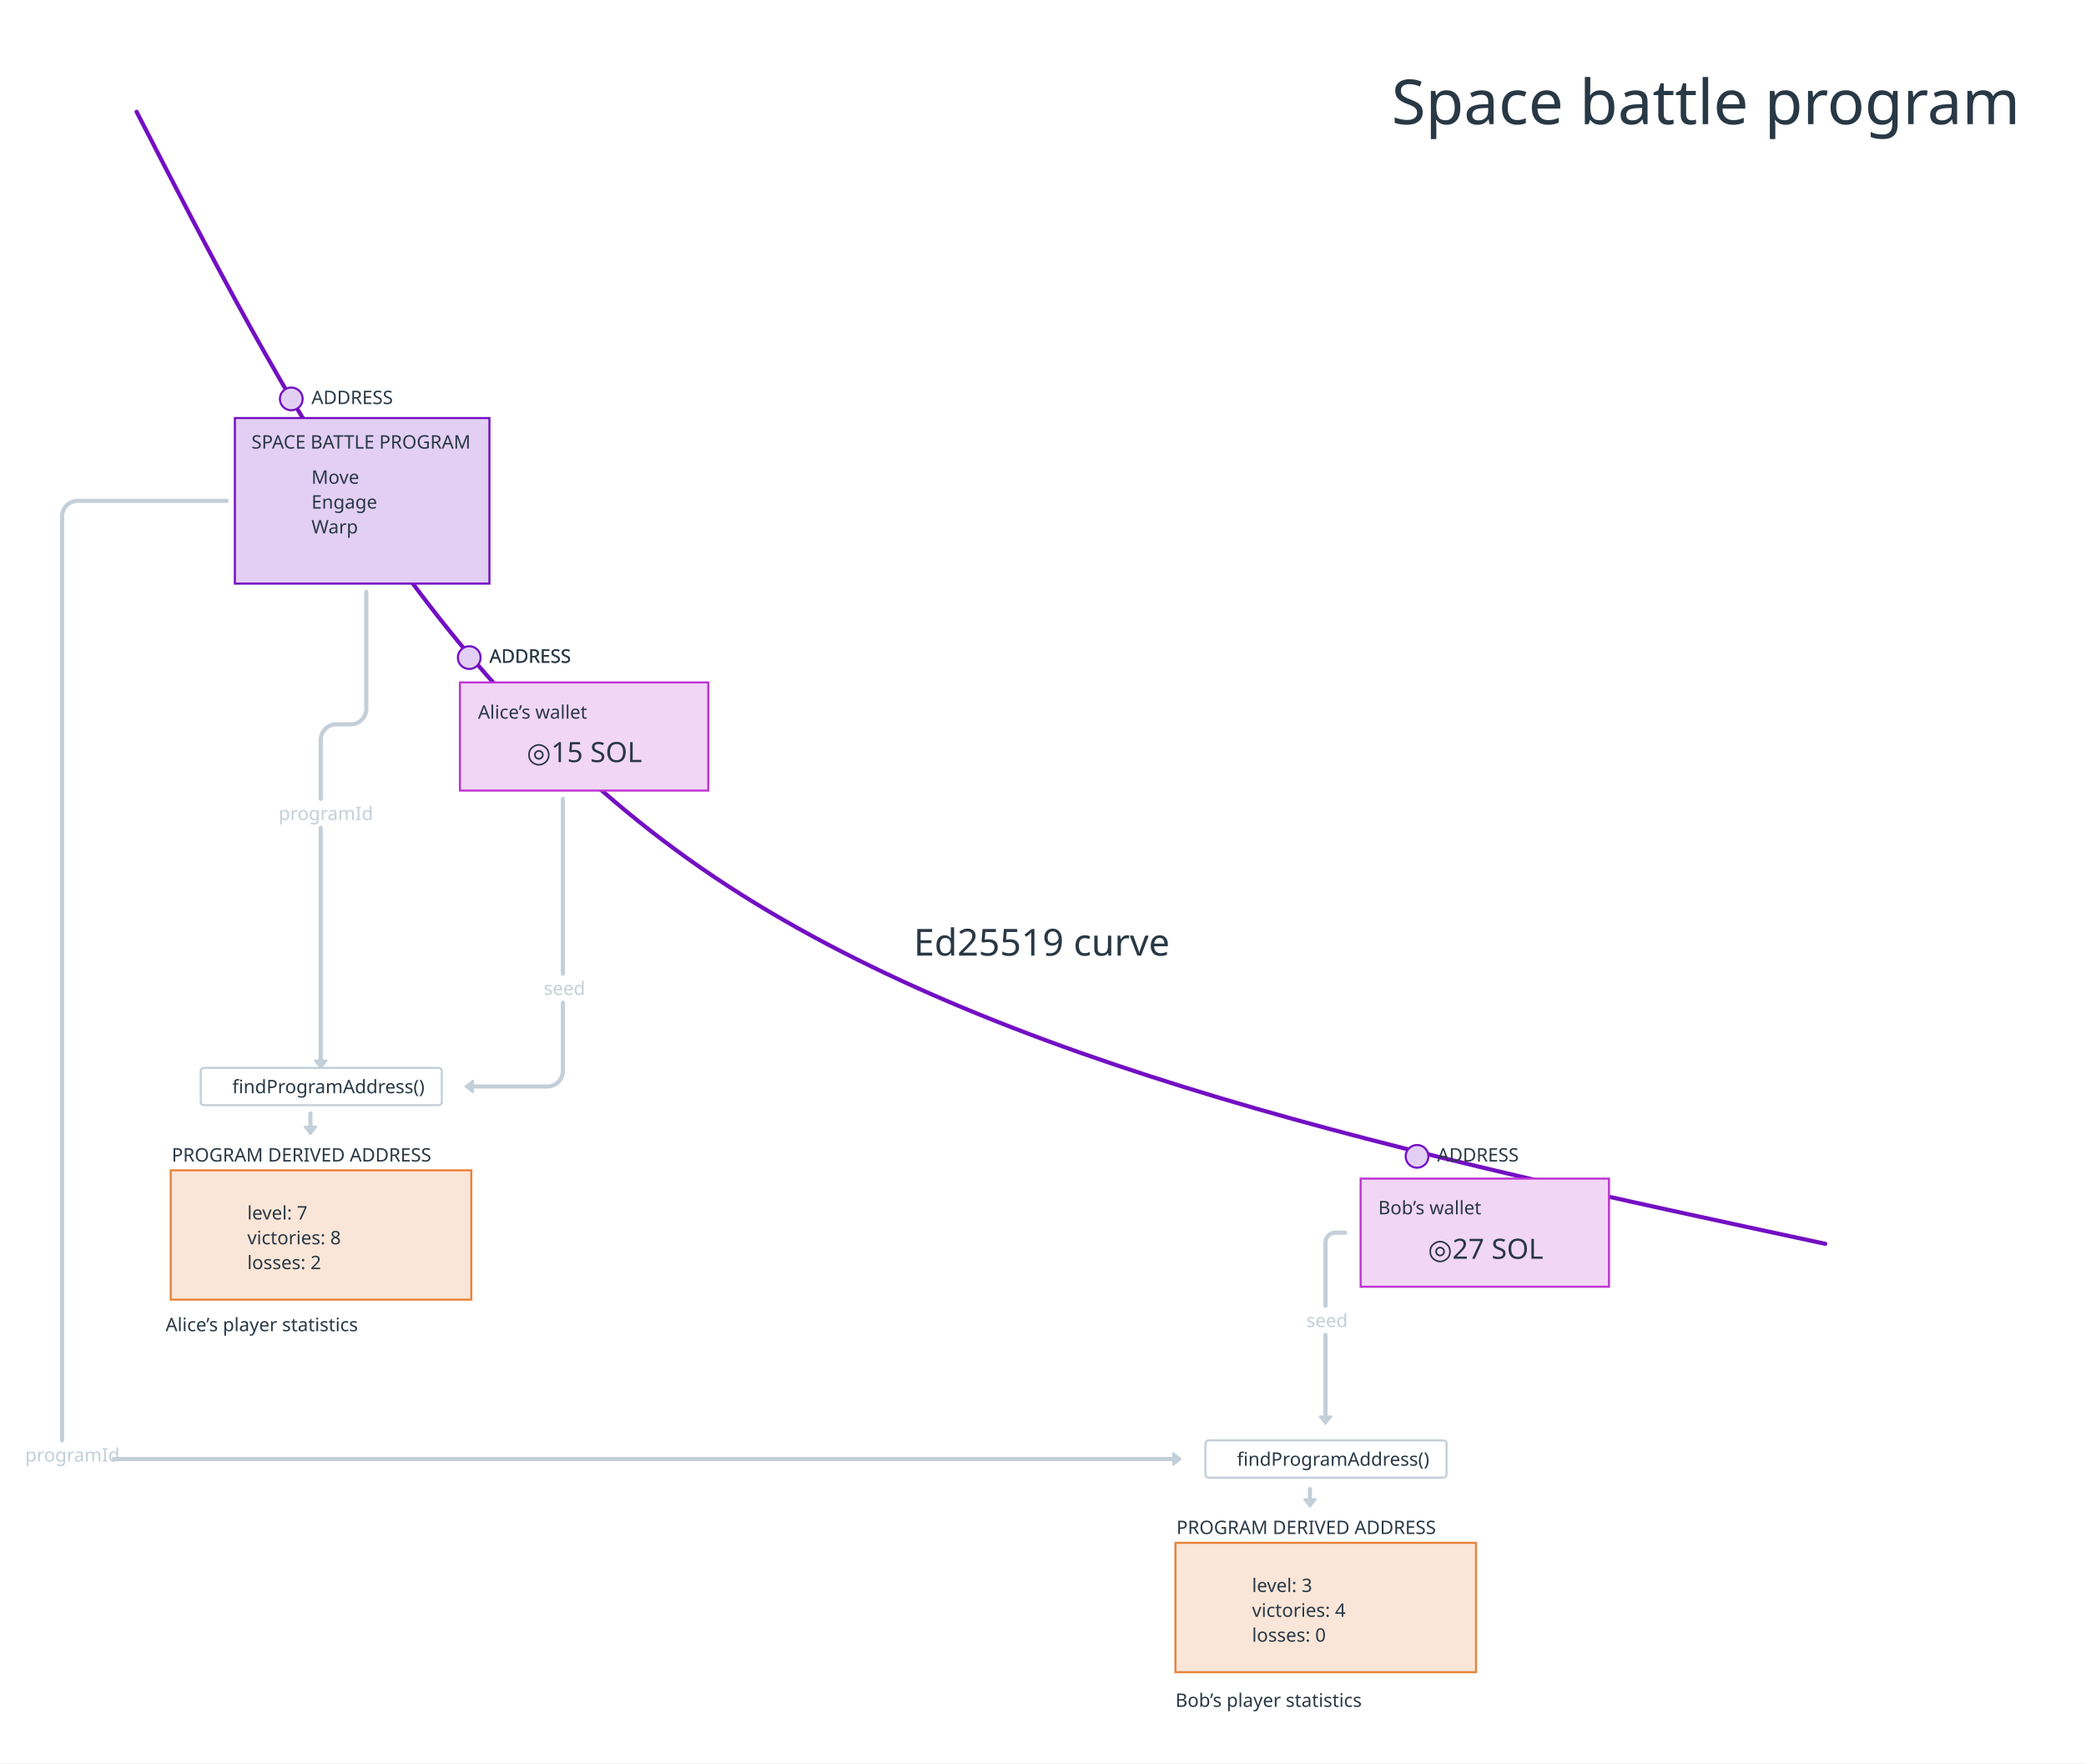
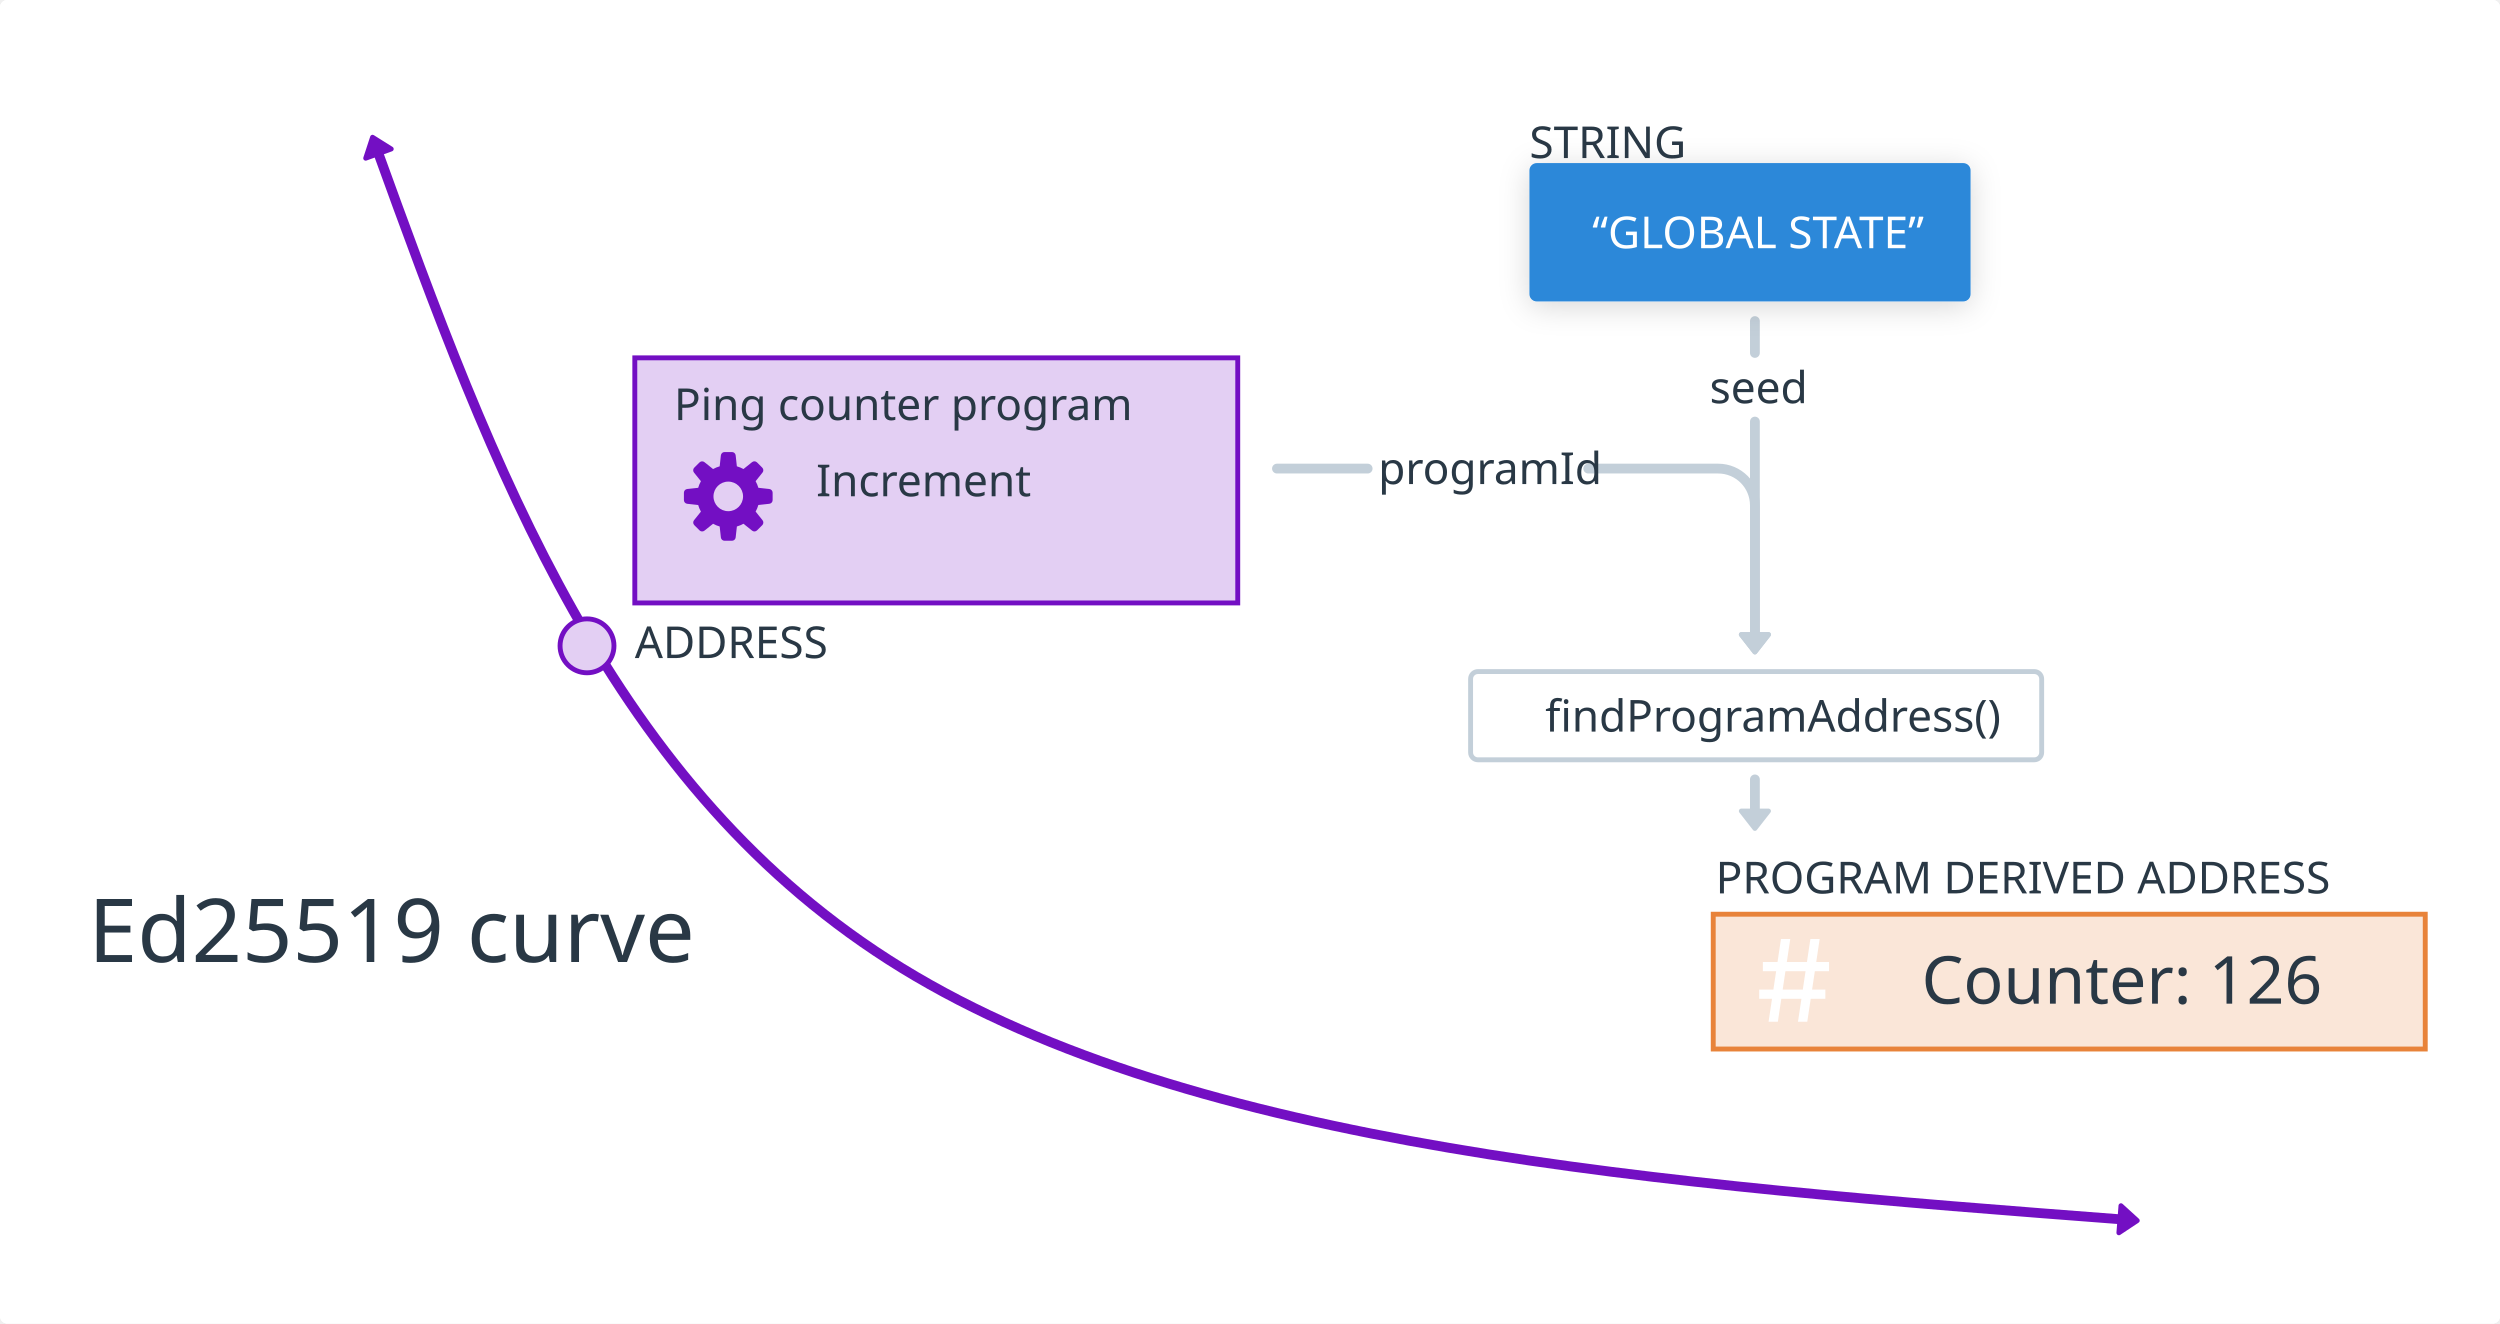
- <svg xmlns="http://www.w3.org/2000/svg" version="1.1" viewBox="264 -1320 2016 1704" width="2016px" height="1704px">
+ <svg xmlns="http://www.w3.org/2000/svg" version="1.1" viewBox="1080 240 1020 540" width="1020px" height="540px">
  <defs>
    <style>@font-face{
    font-family:"DIN Next";
    font-weight: 400;
    src:url("https://whimsical.com/fonts/139e8e25-0eea-4cb4-a5d4-79048803e73d.eot?#iefix");
    src:url("https://whimsical.com/fonts/139e8e25-0eea-4cb4-a5d4-79048803e73d.eot?#iefix") format("eot"),url("https://whimsical.com/fonts/094b15e3-94bd-435b-a595-d40edfde661a.woff2") format("woff2"),url("https://whimsical.com/fonts/7e5fbe11-4858-4bd1-9ec6-a1d9f9d227aa.woff") format("woff"),url("https://whimsical.com/fonts/0f11eff9-9f05-46f5-9703-027c510065d7.ttf") format("truetype"),url("https://whimsical.com/fonts/48b61978-3f30-4274-823c-5cdcd1876918.svg#48b61978-3f30-4274-823c-5cdcd1876918") format("svg");
}
@font-face{
    font-family:"DIN Next";
    font-weight: 400;
    font-style: italic;
    src:url("https://whimsical.com/fonts/df24d5e8-5087-42fd-99b1-b16042d666c8.eot?#iefix");
    src:url("https://whimsical.com/fonts/df24d5e8-5087-42fd-99b1-b16042d666c8.eot?#iefix") format("eot"),url("https://whimsical.com/fonts/46251881-ffe9-4bfb-99c7-d6ce3bebaf3e.woff2") format("woff2"),url("https://whimsical.com/fonts/790ebbf2-62c5-4a32-946f-99d405f9243e.woff") format("woff"),url("https://whimsical.com/fonts/d28199e6-0f4a-42df-97f4-606701c6f75a.ttf") format("truetype"),url("https://whimsical.com/fonts/37a462c0-d86e-492c-b9ab-35e6bd417f6c.svg#37a462c0-d86e-492c-b9ab-35e6bd417f6c") format("svg");
}
@font-face{
    font-weight: 500;
    font-family:"DIN Next";
    src:url("https://whimsical.com/fonts/c5b058fc-55ce-4e06-a175-5c7d9a7e90f4.eot?#iefix");
    src:url("https://whimsical.com/fonts/c5b058fc-55ce-4e06-a175-5c7d9a7e90f4.eot?#iefix") format("eot"),url("https://whimsical.com/fonts/7b29ae40-30ff-4f99-a2b9-cde88669fa2f.woff2") format("woff2"),url("https://whimsical.com/fonts/bf73077c-e354-4562-a085-f4703eb1d653.woff") format("woff"),url("https://whimsical.com/fonts/0ffa6947-5317-4d07-b525-14d08a028821.ttf") format("truetype"),url("https://whimsical.com/fonts/9e423e45-5450-4991-a157-dbe6cf61eb4e.svg#9e423e45-5450-4991-a157-dbe6cf61eb4e") format("svg");
}
@font-face{
    font-family:"DIN Next";
    font-weight: 500;
    font-style: italic;
    src:url("https://whimsical.com/fonts/9897c008-fd65-48a4-afc7-36de2fea97b9.eot?#iefix");
    src:url("https://whimsical.com/fonts/9897c008-fd65-48a4-afc7-36de2fea97b9.eot?#iefix") format("eot"),url("https://whimsical.com/fonts/c7717981-647d-4b76-8817-33062e42d11f.woff2") format("woff2"),url("https://whimsical.com/fonts/b852cd4c-1255-40b1-a2be-73a9105b0155.woff") format("woff"),url("https://whimsical.com/fonts/821b00ad-e741-4e2d-af1a-85594367c8a2.ttf") format("truetype"),url("https://whimsical.com/fonts/d3e3b689-a6b0-45f2-b279-f5e194f87409.svg#d3e3b689-a6b0-45f2-b279-f5e194f87409") format("svg");
}
@font-face{
    font-weight: 700;
    font-family:"DIN Next";
    src:url("https://whimsical.com/fonts/81cd3b08-fd39-4ae3-8d05-9d24709eba84.eot?#iefix");
    src:url("https://whimsical.com/fonts/81cd3b08-fd39-4ae3-8d05-9d24709eba84.eot?#iefix") format("eot"),url("https://whimsical.com/fonts/31704504-4671-47a6-a61e-397f07410d91.woff2") format("woff2"),url("https://whimsical.com/fonts/b8a280da-481f-44a0-8d9c-1bc64bd7227c.woff") format("woff"),url("https://whimsical.com/fonts/276d122a-0fab-447b-9fc0-5d7fb0eafce2.ttf") format("truetype"),url("https://whimsical.com/fonts/8fb8273a-8213-4928-808b-b5bfaf3fd7e9.svg#8fb8273a-8213-4928-808b-b5bfaf3fd7e9") format("svg");
}
@font-face{
    font-family:"DIN Next";
    font-weight: 700;
    font-style: italic;
    src:url("https://whimsical.com/fonts/00cc6df3-ed32-4004-8dd8-1c576600a408.eot?#iefix");
    src:url("https://whimsical.com/fonts/00cc6df3-ed32-4004-8dd8-1c576600a408.eot?#iefix") format("eot"),url("https://whimsical.com/fonts/4132c4c8-680c-4d6d-9251-a2da38503bbd.woff2") format("woff2"),url("https://whimsical.com/fonts/366401fe-6df4-47be-8f55-8a411cff0dd2.woff") format("woff"),url("https://whimsical.com/fonts/dbe4f7ba-fc16-44a6-a577-571620e9edaf.ttf") format("truetype"),url("https://whimsical.com/fonts/f874edca-ee87-4ccf-8b1d-921fbc3c1c36.svg#f874edca-ee87-4ccf-8b1d-921fbc3c1c36") format("svg");
}

@font-face {
    font-family: 'PFDINMonoPro';
    src:url('https://whimsical.com/fonts/PFDINMonoPro-Regular.woff') format('woff');
    font-weight: 400;
}
@font-face {
    font-family: 'PFDINMonoPro';
    src:url('https://whimsical.com/fonts/PFDINMonoPro-Italic.woff') format('woff');
    font-style: italic;
    font-weight: 400;
}
@font-face {
    font-family: 'PFDINMonoPro';
    src:url('https://whimsical.com/fonts/PFDINMonoPro-Bold.woff') format('woff');
    font-weight: 700;
}
@font-face {
    font-family: 'PFDINMonoPro';
    src:url('https://whimsical.com/fonts/PFDINMonoPro-BoldItalic.woff') format('woff');
    font-style: italic;
    font-weight: 700;
}
* {-webkit-font-smoothing: auto; -moz-osx-font-smoothing: auto;}@media print { svg { width: 100%; height: 100%; } }</style>
    <g>
      <filter id="white-fill-shadow" y="-50%" height="200%">
        <feDropShadow dx="0" dy="2" stdDeviation="6" flood-opacity="0.03" flood-color="#000000" />
      </filter>
      <filter id="light-gray-fill-shadow" y="-50%" height="200%">
        <feDropShadow dx="0" dy="2" stdDeviation="6" flood-opacity="0.09" flood-color="#000000" />
      </filter>
      <filter id="yellow-fill-shadow" y="-50%" height="200%">
        <feDropShadow dx="0" dy="2" stdDeviation="6" flood-opacity="0.12" flood-color="#000000" />
      </filter>
      <filter id="fill-shadow" y="-50%" height="200%">
        <feDropShadow dx="0" dy="2" stdDeviation="6" flood-opacity="0.16" flood-color="#000000" />
      </filter>
      <filter id="frame-shadow" y="-50%" height="200%">
        <feDropShadow dx="0" dy="3" stdDeviation="8" flood-opacity="0.06" flood-color="#000000" />
      </filter>
      <filter id="button-shadow" y="-50%" height="200%">
        <feDropShadow dx="0" dy="2" stdDeviation="6" flood-opacity="0.03" flood-color="#000000" />
      </filter>
      <filter id="button-hover-shadow" y="-50%" height="200%">
        <feDropShadow dx="0" dy="2" stdDeviation="6" flood-opacity="0.08" flood-color="#000000" />
      </filter>
      <filter id="badge-shadow" y="-50%" height="200%">
        <feDropShadow dx="0" dy="2" stdDeviation="6" flood-opacity="0.08" flood-color="#000000" />
      </filter>
    </g>
  </defs>
  <g>
-     <rect x="264" y="-1320" width="2016" height="1704" fill="#FFFFFF" filter="url(#frame-shadow)" />
-     <rect x="264" y="-1320" width="2016" height="1704" fill="#FFFFFF" />
-     <svg x="264" y="-1320" width="2016" height="1704" viewBox="264 -1320 2016 1704">
-       <g>
-         <g>
-           <path d="M396,-1212c143.5,278.833 287,557.667 559,740c272,182.333 672.5,268.167 1073,354" fill="none" stroke="#730FC3" stroke-linecap="round" stroke-linejoin="round" stroke-width="4" />
-         </g>
-       </g>
-       <g>
-         <g class="content">
-           <g>
-             <g>
-               <g>
-                 <g>
-                   <g />
-                   <text fill="#293845" hover-props="{}">
-                     <tspan x="1147" y="-396.5" font-family="DIN Next, system-ui, sans-serif" font-size="36" font-style="normal" font-weight="normal">Ed25519 curve</tspan>
-                   </text>
-                 </g>
-               </g>
-             </g>
-           </g>
-         </g>
-       </g>
-       <g>
-         <g>
-           <g>
-             <g>
-               <rect width="290.5" height="125" x="429" y="-189" stroke="#E8833A" stroke-width="2" fill="#fae6d8" />
-             </g>
-             <g>
-               <g>
-                 <g />
+     <rect x="1080" y="240" width="1020" height="540" rx="3" ry="3" fill="#FFFFFF" filter="url(#white-fill-shadow)" />
+     <g>
+       <rect x="1080" y="240" width="1020" height="540" rx="3" ry="3" fill="#FFFFFF" />
+     </g>
+     <g>
+       <g>
+         <g>
+           <g>
+             <g>
+               <rect width="290.5" height="55" x="1779" y="613" stroke="#E8833A" stroke-width="2" fill="#fae6d8" />
+             </g>
+           </g>
+           <g>
+             <g>
+               <g transform="translate(1794 622) rotate(0 18 18)">
+                 <svg id="sd379c306-f35a-4ab0-902a-c95c4d330fa2" width="36" height="36" viewBox="0 0 48 48" data-icon-name="hash-mark" data-icon-partition="g48-13" data-icon-color="#FFFFFF">
+                   <style>#sd379c306-f35a-4ab0-902a-c95c4d330fa2 *[fill='#444444'], #sd379c306-f35a-4ab0-902a-c95c4d330fa2 *[fill='#444'] {fill:#FFFFFF;}#sd379c306-f35a-4ab0-902a-c95c4d330fa2 *[stroke='#444444'], #sd379c306-f35a-4ab0-902a-c95c4d330fa2 *[stroke='#444'] {stroke:#FFFFFF;}</style>
+                   <g>
+                     <path d="M43,19V14H36.028L37.9,1.5H32.847L30.972,14H20.028L21.9,1.5H16.847L14.972,14H7v5h7.222l-1.5,10H5v5h6.973L10.1,46.5h5.055L17.028,34H27.972L26.1,46.5h5.056L33.028,34H41V29H33.778l1.5-10ZM28.722,29H17.778l1.5-10H30.222Z" fill="#444" />
+                   </g>
+                 </svg>
+               </g>
+             </g>
+           </g>
+           <g>
+             <g class="content">
+               <g>
+                 <g>
+                   <g>
+                     <g>
+                       <g />
+                       <text fill="#293845" hover-props="{}">
+                         <tspan x="1864" y="649.5" font-family="DIN Next, system-ui, sans-serif" font-size="27" font-style="normal" font-weight="normal">Counter: 126</tspan>
+                       </text>
+                     </g>
+                   </g>
+                 </g>
+               </g>
+             </g>
+           </g>
+           <g>
+             <g class="content">
+               <g>
+                 <g>
+                   <g>
+                     <g>
+                       <g />
+                       <text fill="#293845" hover-props="{}">
+                         <tspan x="1780" y="604.5" font-family="DIN Next, system-ui, sans-serif" font-size="18" font-style="normal" font-weight="normal">PROGRAM DERIVED ADDRESS</tspan>
+                       </text>
+                     </g>
+                   </g>
+                 </g>
+               </g>
+             </g>
+           </g>
+         </g>
+       </g>
+       <g>
+         <g>
+           <path d="M1796,371v13M1796,412v90" fill="none" stroke="#C3CFD9" stroke-linecap="round" stroke-linejoin="round" stroke-width="4" />
+           <polygon points="1801.541,498.908 1796,506 1790.459,498.908" fill="#C3CFD9" stroke="#C3CFD9" stroke-width="2" stroke-linecap="round" stroke-linejoin="round" />
+           <g class="content">
+             <g>
+               <g>
+                 <g>
+                   <g>
+                     <g />
+                     <text fill="#293845" hover-props="{}">
+                       <tspan x="1777.532" y="404.5" font-family="DIN Next, system-ui, sans-serif" font-size="18" font-style="normal" font-weight="normal">seed</tspan>
+                     </text>
+                   </g>
+                 </g>
+               </g>
+             </g>
+           </g>
+         </g>
+       </g>
+       <g>
+         <g>
+           <g>
+             <rect x="1704" y="306.533" width="180" height="56.467" rx="3" ry="3" fill="#FFFFFF" filter="url(#fill-shadow)" />
+             <g>
+               <rect x="1704" y="306.533" width="180" height="56.467" rx="3" ry="3" fill="#2C88D9" />
+               <g class="content">
+                 <g>
+                   <g>
+                     <g>
+                       <g>
+                         <g />
+                         <text fill="#FFFFFF" hover-props="{}">
+                           <tspan x="1729.615" y="341.267" font-family="DIN Next, system-ui, sans-serif" font-size="18" font-style="normal" font-weight="normal">“GLOBAL STATE”</tspan>
+                         </text>
+                       </g>
+                     </g>
+                   </g>
+                 </g>
+               </g>
+             </g>
+           </g>
+           <g>
+             <g class="content">
+               <g>
+                 <g>
+                   <g>
+                     <g>
+                       <g />
+                       <text fill="#293845" hover-props="{}">
+                         <tspan x="1704" y="304.5" font-family="DIN Next, system-ui, sans-serif" font-size="18" font-style="normal" font-weight="normal">STRING</tspan>
+                       </text>
+                     </g>
+                   </g>
+                 </g>
+               </g>
+             </g>
+           </g>
+         </g>
+       </g>
+       <g>
+         <g>
+           <g>
+             <g>
+               <g>
+                 <g>
+                   <rect width="246" height="100" x="1339" y="386" stroke="#730FC3" stroke-width="2" fill="#e3cff3" />
+                 </g>
              </g>
              <g>
                <g class="content">
                  <g>
                    <g>
                      <g>
                        <g>
                          <g />
                          <text fill="#293845" hover-props="{}">
-                             <tspan x="503" y="-141.5" font-family="DIN Next, system-ui, sans-serif" font-size="18" font-style="normal" font-weight="normal">level: 7</tspan>
+                             <tspan x="1355" y="411.375" font-family="DIN Next, system-ui, sans-serif" font-size="18" font-style="normal" font-weight="normal">Ping counter program</tspan>
                          </text>
                        </g>
                      </g>
                    </g>
                  </g>
-                   <g>
-                     <g>
-                       <g>
-                         <g>
-                           <g />
-                           <text fill="#293845" hover-props="{}">
-                             <tspan x="503" y="-117.5" font-family="DIN Next, system-ui, sans-serif" font-size="18" font-style="normal" font-weight="normal">victories: 8</tspan>
-                           </text>
-                         </g>
-                       </g>
-                     </g>
-                   </g>
-                   <g>
-                     <g>
-                       <g>
-                         <g>
-                           <g />
-                           <text fill="#293845" hover-props="{}">
-                             <tspan x="503" y="-93.5" font-family="DIN Next, system-ui, sans-serif" font-size="18" font-style="normal" font-weight="normal">losses: 2</tspan>
-                           </text>
-                         </g>
-                       </g>
-                     </g>
-                   </g>
-                 </g>
-               </g>
-             </g>
-           </g>
-           <g>
-             <g class="content">
-               <g>
-                 <g>
-                   <g>
-                     <g>
-                       <g />
-                       <text fill="#293845" hover-props="{}">
-                         <tspan x="430" y="-197.5" font-family="DIN Next, system-ui, sans-serif" font-size="18" font-style="normal" font-weight="normal">PROGRAM DERIVED ADDRESS</tspan>
-                       </text>
-                     </g>
-                   </g>
-                 </g>
-               </g>
-             </g>
-           </g>
-         </g>
-       </g>
-       <g>
-         <g>
-           <g>
-             <g class="content">
-               <g>
-                 <g>
-                   <g>
-                     <g>
-                       <g />
-                       <text fill="#293845" hover-props="{}">
-                         <tspan x="737" y="-679.5" font-family="DIN Next, system-ui, sans-serif" font-size="18" font-style="normal" font-weight="normal">ADDRESS</tspan>
-                       </text>
-                     </g>
-                   </g>
-                 </g>
-               </g>
-             </g>
-           </g>
-           <g>
-             <g>
-               <ellipse fill="#e3cff3" cx="717.5" cy="-684.5" rx="11" ry="11" />
-             </g>
-           </g>
-         </g>
-       </g>
-       <g>
-         <g>
-           <g>
-             <g>
-               <g>
-                 <g>
-                   <g>
-                     <g>
-                       <rect width="246" height="160" x="491" y="-916" stroke="#730FC3" stroke-width="2" fill="#e3cff3" />
-                     </g>
-                   </g>
-                   <g>
-                     <g class="content">
-                       <g>
-                         <g>
-                           <g>
-                             <g>
-                               <g />
-                               <text fill="#293845" hover-props="{}">
-                                 <tspan x="507" y="-886.5" font-family="DIN Next, system-ui, sans-serif" font-size="18" font-style="normal" font-weight="normal">SPACE BATTLE PROGRAM</tspan>
-                               </text>
-                             </g>
-                           </g>
-                         </g>
-                       </g>
-                     </g>
-                   </g>
-                 </g>
-               </g>
-               <g>
-                 <g />
-               </g>
-               <g>
-                 <g class="content">
-                   <g>
-                     <g>
-                       <g>
-                         <g>
-                           <g />
-                           <text fill="#293845" hover-props="{}">
-                             <tspan x="565" y="-852.5" font-family="DIN Next, system-ui, sans-serif" font-size="18" font-style="normal" font-weight="normal">Move</tspan>
-                           </text>
-                         </g>
-                       </g>
-                     </g>
-                   </g>
-                   <g>
-                     <g>
-                       <g>
-                         <g>
-                           <g />
-                           <text fill="#293845" hover-props="{}">
-                             <tspan x="565" y="-828.5" font-family="DIN Next, system-ui, sans-serif" font-size="18" font-style="normal" font-weight="normal">Engage</tspan>
-                           </text>
-                         </g>
-                       </g>
-                     </g>
-                   </g>
-                   <g>
-                     <g>
-                       <g>
-                         <g>
-                           <g />
-                           <text fill="#293845" hover-props="{}">
-                             <tspan x="565" y="-804.5" font-family="DIN Next, system-ui, sans-serif" font-size="18" font-style="normal" font-weight="normal">Warp</tspan>
-                           </text>
-                         </g>
-                       </g>
-                     </g>
-                   </g>
-                 </g>
-               </g>
-             </g>
-           </g>
-         </g>
-       </g>
-       <g>
-         <g>
-           <rect width="240" height="104.5" x="708.5" y="-660.5" stroke="#BD34D1" stroke-width="2" fill="#f2d6f6" />
-         </g>
-         <g>
-           <g>
-             <g class="content">
-               <g>
-                 <g>
-                   <g>
-                     <g>
-                       <g />
-                       <text fill="#293845" hover-props="{}">
-                         <tspan x="773" y="-583.5" font-family="DIN Next, system-ui, sans-serif" font-size="27" font-style="normal" font-weight="normal">◎15 SOL</tspan>
-                       </text>
-                     </g>
-                   </g>
-                 </g>
-               </g>
-             </g>
-           </g>
+                 </g>
+               </g>
+             </g>
+           </g>
+           <g>
+             <g>
+               <g transform="translate(1359.035 424.4328) rotate(0 18.09844 18.09844)">
+                 <svg id="sf82e16af-3a13-43d0-9353-b0136929ba31" width="36.197" height="36.197" viewBox="0 0 12 12" data-icon-name="cogwheel" data-icon-partition="g12-1" data-icon-color="#730FC3">
+                   <style>#sf82e16af-3a13-43d0-9353-b0136929ba31 *[fill='#444444'], #sf82e16af-3a13-43d0-9353-b0136929ba31 *[fill='#444'] {fill:#730FC3;}#sf82e16af-3a13-43d0-9353-b0136929ba31 *[stroke='#444444'], #sf82e16af-3a13-43d0-9353-b0136929ba31 *[stroke='#444'] {stroke:#730FC3;}</style>
+                   <g>
+                     <path d="M11.555,5l-1.486-.165a4.223,4.223,0,0,0-.37-.893l.934-1.168a.5.5,0,0,0-.037-.666L9.889,1.4a.5.5,0,0,0-.666-.037L8.055,2.3a4.223,4.223,0,0,0-.893-.37L7,.445A.5.5,0,0,0,6.5,0h-1A.5.5,0,0,0,5,.445L4.838,1.931a4.223,4.223,0,0,0-.893.37L2.777,1.367a.5.5,0,0,0-.666.037L1.4,2.111a.5.5,0,0,0-.037.666L2.3,3.945a4.223,4.223,0,0,0-.37.893L.445,5A.5.5,0,0,0,0,5.5v1A.5.5,0,0,0,.445,7l1.486.165a4.223,4.223,0,0,0,.37.893L1.367,9.223a.5.5,0,0,0,.037.666l.707.707a.5.5,0,0,0,.666.037L3.945,9.7a4.223,4.223,0,0,0,.893.37L5,11.555A.5.5,0,0,0,5.5,12h1a.5.5,0,0,0,.5-.445l.165-1.486a4.223,4.223,0,0,0,.893-.37l1.168.934a.5.5,0,0,0,.666-.037l.707-.707a.5.5,0,0,0,.037-.666L9.7,8.055a4.223,4.223,0,0,0,.37-.893L11.555,7A.5.5,0,0,0,12,6.5v-1A.5.5,0,0,0,11.555,5ZM6,8A2,2,0,1,1,8,6,2,2,0,0,1,6,8Z" fill="#444" />
+                   </g>
+                 </svg>
+               </g>
+             </g>
+           </g>
+           <g>
+             <g class="content">
+               <g>
+                 <g>
+                   <g>
+                     <g>
+                       <g />
+                       <text fill="#293845" hover-props="{}">
+                         <tspan x="1413" y="442.469" font-family="DIN Next, system-ui, sans-serif" font-size="18" font-style="normal" font-weight="normal">Increment</tspan>
+                       </text>
+                     </g>
+                   </g>
+                 </g>
+               </g>
+             </g>
+           </g>
+         </g>
+       </g>
+       <g>
+         <g>
+           <path d="M1601,431.185h37M1728,431.185h53c8.284,0 15,6.716 15,15v55.815" fill="none" stroke="#C3CFD9" stroke-linecap="round" stroke-linejoin="round" stroke-width="4" />
+           <polygon points="1801.541,498.908 1796,506 1790.459,498.908" fill="#C3CFD9" stroke="#C3CFD9" stroke-width="2" stroke-linecap="round" stroke-linejoin="round" />
+           <g class="content">
+             <g>
+               <g>
+                 <g>
+                   <g>
+                     <g />
+                     <text fill="#293845" hover-props="{}">
+                       <tspan x="1642.32" y="437.5" font-family="DIN Next, system-ui, sans-serif" font-size="18" font-style="normal" font-weight="normal">programId</tspan>
+                     </text>
+                   </g>
+                 </g>
+               </g>
+             </g>
+           </g>
+         </g>
+       </g>
+       <g>
+         <g>
+           <rect x="1680" y="514" width="233" height="36" rx="3" ry="3" fill="#ffffff" />
+           <rect y="514" rx="3" stroke="#C3CFD9" fill="none" stroke-linejoin="round" width="233" stroke-linecap="round" stroke-width="2" x="1680" ry="3" height="36" />
+           <g class="content">
+             <g>
+               <g>
+                 <g>
+                   <g>
+                     <g />
+                     <text fill="#293845" hover-props="{}">
+                       <tspan x="1710.46" y="538.5" font-family="DIN Next, system-ui, sans-serif" font-size="18" font-style="normal" font-weight="normal">findProgramAddress()</tspan>
+                     </text>
+                   </g>
+                 </g>
+               </g>
+             </g>
+           </g>
+         </g>
+       </g>
+       <g>
+         <g>
+           <line stroke="#C3CFD9" fill="none" stroke-linejoin="round" y1="558" stroke-linecap="round" stroke-width="4" x1="1796" y2="574" x2="1796" />
+           <polygon points="1801.541,570.908 1796,578 1790.459,570.908" fill="#C3CFD9" stroke="#C3CFD9" stroke-width="2" stroke-linecap="round" stroke-linejoin="round" />
+         </g>
+       </g>
+       <g>
+         <g>
+           <path d="M1233.361,299.761c47.553,131.408 95.773,262.268 214.639,335.239c119.169,73.157 309.345,88.127 500.012,102.695" fill="none" stroke="#730FC3" stroke-linecap="round" stroke-linejoin="round" stroke-width="4" />
+           <polygon points="1229.203,304.554 1232,296 1239.623,300.784" fill="#730FC3" stroke="#730FC3" stroke-width="2" stroke-linecap="round" stroke-linejoin="round" />
+           <polygon points="1945.351,731.935 1952,738 1944.506,742.985" fill="#730FC3" stroke="#730FC3" stroke-width="2" stroke-linecap="round" stroke-linejoin="round" />
        </g>
      </g>
      <g>
        <g class="content">
          <g>
            <g>
              <g>
                <g>
                  <g />
                  <text fill="#293845" hover-props="{}">
-                     <tspan x="726" y="-625.5" font-family="DIN Next, system-ui, sans-serif" font-size="18" font-style="normal" font-weight="normal">Alice’s wallet</tspan>
+                     <tspan x="1116" y="632.5" font-family="DIN Next, system-ui, sans-serif" font-size="36" font-style="normal" font-weight="normal">Ed25519 curve</tspan>
                  </text>
                </g>
              </g>
            </g>
          </g>
        </g>
      </g>
      <g>
-         <g />
-       </g>
-       <g>
-         <g>
-           <g>
-             <g class="content">
-               <g>
-                 <g>
-                   <g>
-                     <g>
-                       <g />
-                       <text fill="#293845" hover-props="{}">
-                         <tspan x="565" y="-929.5" font-family="DIN Next, system-ui, sans-serif" font-size="18" font-style="normal" font-weight="normal">ADDRESS</tspan>
-                       </text>
-                     </g>
-                   </g>
-                 </g>
-               </g>
-             </g>
-           </g>
-           <g>
-             <g>
-               <ellipse stroke="#730FC3" stroke-width="2" fill="#e3cff3" cx="545.5" cy="-934.5" rx="11" ry="11" />
-             </g>
-           </g>
-         </g>
-       </g>
-       <g>
-         <g>
-           <path d="M808,-548v169M808,-351v66c0,8.284 -6.716,15 -15,15h-75" fill="none" stroke="#C3CFD9" stroke-linecap="round" stroke-linejoin="round" stroke-width="4" />
-           <polygon points="721.092,-264.459 714,-270 721.092,-275.541" fill="#C3CFD9" stroke="#C3CFD9" stroke-width="2" stroke-linecap="round" stroke-linejoin="round" />
-           <g class="content">
-             <g>
-               <g>
-                 <g>
-                   <g>
-                     <g />
-                     <text fill="#C3CFD9" hover-props="{}">
-                       <tspan x="789.532" y="-358.5" font-family="DIN Next, system-ui, sans-serif" font-size="18" font-style="normal" font-weight="normal">seed</tspan>
-                     </text>
-                   </g>
-                 </g>
-               </g>
-             </g>
-           </g>
-         </g>
-       </g>
-       <g>
-         <g class="content">
-           <g>
-             <g>
-               <g>
-                 <g>
-                   <g />
-                   <text fill="#293845" hover-props="{}">
-                     <tspan x="737" y="-679.5" font-family="DIN Next, system-ui, sans-serif" font-size="18" font-style="normal" font-weight="normal">ADDRESS</tspan>
-                   </text>
-                 </g>
-               </g>
-             </g>
-           </g>
-         </g>
-       </g>
-       <g>
-         <g>
-           <ellipse stroke="#730FC3" stroke-width="2" fill="#e3cff3" cx="717.5" cy="-684.5" rx="11" ry="11" />
-         </g>
-       </g>
-       <g>
-         <g>
-           <rect width="240" height="104.5" x="1579" y="-181" stroke="#BD34D1" stroke-width="2" fill="#f2d6f6" />
-         </g>
-         <g>
-           <g>
-             <g class="content">
-               <g>
-                 <g>
-                   <g>
-                     <g>
-                       <g />
-                       <text fill="#293845" hover-props="{}">
-                         <tspan x="1644" y="-103.5" font-family="DIN Next, system-ui, sans-serif" font-size="27" font-style="normal" font-weight="normal">◎27 SOL</tspan>
-                       </text>
-                     </g>
-                   </g>
-                 </g>
-               </g>
-             </g>
-           </g>
-           <g>
-             <g class="content">
-               <g>
-                 <g>
-                   <g>
-                     <g>
-                       <g />
-                       <text fill="#293845" hover-props="{}">
-                         <tspan x="1596" y="-146.5" font-family="DIN Next, system-ui, sans-serif" font-size="18" font-style="normal" font-weight="normal">Bob’s wallet</tspan>
-                       </text>
-                     </g>
-                   </g>
-                 </g>
-               </g>
-             </g>
-           </g>
-           <g>
-             <g />
-           </g>
-         </g>
-       </g>
-       <g>
-         <g>
-           <g>
-             <g class="content">
-               <g>
-                 <g>
-                   <g>
-                     <g>
-                       <g />
-                       <text fill="#293845" hover-props="{}">
-                         <tspan x="1653" y="-197.5" font-family="DIN Next, system-ui, sans-serif" font-size="18" font-style="normal" font-weight="normal">ADDRESS</tspan>
-                       </text>
-                     </g>
-                   </g>
-                 </g>
-               </g>
-             </g>
-           </g>
-           <g>
-             <g>
-               <ellipse stroke="#730FC3" stroke-width="2" fill="#e3cff3" cx="1633.5" cy="-202.5" rx="11" ry="11" />
-             </g>
-           </g>
-         </g>
-       </g>
-       <g>
-         <g>
-           <g>
-             <g>
-               <rect width="290.5" height="125" x="1400" y="171" stroke="#E8833A" stroke-width="2" fill="#fae6d8" />
-             </g>
-             <g>
-               <g>
-                 <g />
-               </g>
-               <g>
-                 <g class="content">
-                   <g>
-                     <g>
-                       <g>
-                         <g>
-                           <g />
-                           <text fill="#293845" hover-props="{}">
-                             <tspan x="1474" y="218.5" font-family="DIN Next, system-ui, sans-serif" font-size="18" font-style="normal" font-weight="normal">level: 3</tspan>
-                           </text>
-                         </g>
-                       </g>
-                     </g>
-                   </g>
-                   <g>
-                     <g>
-                       <g>
-                         <g>
-                           <g />
-                           <text fill="#293845" hover-props="{}">
-                             <tspan x="1474" y="242.5" font-family="DIN Next, system-ui, sans-serif" font-size="18" font-style="normal" font-weight="normal">victories: 4</tspan>
-                           </text>
-                         </g>
-                       </g>
-                     </g>
-                   </g>
-                   <g>
-                     <g>
-                       <g>
-                         <g>
-                           <g />
-                           <text fill="#293845" hover-props="{}">
-                             <tspan x="1474" y="266.5" font-family="DIN Next, system-ui, sans-serif" font-size="18" font-style="normal" font-weight="normal">losses: 0</tspan>
-                           </text>
-                         </g>
-                       </g>
-                     </g>
-                   </g>
-                 </g>
-               </g>
-             </g>
-           </g>
-           <g>
-             <g class="content">
-               <g>
-                 <g>
-                   <g>
-                     <g>
-                       <g />
-                       <text fill="#293845" hover-props="{}">
-                         <tspan x="1401" y="162.5" font-family="DIN Next, system-ui, sans-serif" font-size="18" font-style="normal" font-weight="normal">PROGRAM DERIVED ADDRESS</tspan>
-                       </text>
-                     </g>
-                   </g>
-                 </g>
-               </g>
-             </g>
-           </g>
-         </g>
-       </g>
-       <g>
-         <g>
-           <path d="M1564,-128.75h-9.5c-5.247,0 -9.5,4.253 -9.5,9.5v61.25M1545,-30v82" fill="none" stroke="#C3CFD9" stroke-linecap="round" stroke-linejoin="round" stroke-width="4" />
-           <polygon points="1550.541,48.908 1545,56 1539.459,48.908" fill="#C3CFD9" stroke="#C3CFD9" stroke-width="2" stroke-linecap="round" stroke-linejoin="round" />
-           <g class="content">
-             <g>
-               <g>
-                 <g>
-                   <g>
-                     <g />
-                     <text fill="#C3CFD9" hover-props="{}">
-                       <tspan x="1526.532" y="-37.5" font-family="DIN Next, system-ui, sans-serif" font-size="18" font-style="normal" font-weight="normal">seed</tspan>
-                     </text>
-                   </g>
-                 </g>
-               </g>
-             </g>
-           </g>
-         </g>
-       </g>
-       <g>
-         <g class="content">
-           <g>
-             <g>
-               <g>
-                 <g>
-                   <g />
-                   <text fill="#293845" hover-props="{}">
-                     <tspan x="1400" y="329.5" font-family="DIN Next, system-ui, sans-serif" font-size="18" font-style="normal" font-weight="normal">Bob’s player statistics</tspan>
-                   </text>
-                 </g>
-               </g>
-             </g>
-           </g>
-         </g>
-       </g>
-       <g>
-         <g class="content">
-           <g>
-             <g>
-               <g>
-                 <g>
-                   <g />
-                   <text fill="#293845" hover-props="{}">
-                     <tspan x="424" y="-33.5" font-family="DIN Next, system-ui, sans-serif" font-size="18" font-style="normal" font-weight="normal">Alice’s player statistics</tspan>
-                   </text>
-                 </g>
-               </g>
-             </g>
-           </g>
-         </g>
-       </g>
-       <g>
-         <g class="content">
-           <g>
-             <g>
-               <g>
-                 <g>
-                   <g />
-                   <text fill="#293845" hover-props="{}">
-                     <tspan x="1608.82" y="-1200" font-family="DIN Next, system-ui, sans-serif" font-size="60" font-style="normal" font-weight="normal">Space battle program</tspan>
-                   </text>
-                 </g>
-               </g>
-             </g>
-           </g>
-         </g>
-       </g>
-       <g>
-         <g>
-           <rect x="458" y="-288" width="233" height="36" rx="3" ry="3" fill="#ffffff" />
-           <rect y="-288" rx="3" stroke="#C3CFD9" fill="none" stroke-linejoin="round" width="233" stroke-linecap="round" stroke-width="2" x="458" ry="3" height="36" />
-           <g class="content">
-             <g>
-               <g>
-                 <g>
-                   <g>
-                     <g />
-                     <text fill="#293845" hover-props="{}">
-                       <tspan x="488.46" y="-263.5" font-family="DIN Next, system-ui, sans-serif" font-size="18" font-style="normal" font-weight="normal">findProgramAddress()</tspan>
-                     </text>
-                   </g>
-                 </g>
-               </g>
-             </g>
-           </g>
-         </g>
-       </g>
-       <g>
-         <g>
-           <rect x="1429" y="72" width="233" height="36" rx="3" ry="3" fill="#ffffff" />
-           <rect y="72" rx="3" stroke="#C3CFD9" fill="none" stroke-linejoin="round" width="233" stroke-linecap="round" stroke-width="2" x="1429" ry="3" height="36" />
-           <g class="content">
-             <g>
-               <g>
-                 <g>
-                   <g>
-                     <g />
-                     <text fill="#293845" hover-props="{}">
-                       <tspan x="1459.46" y="96.5" font-family="DIN Next, system-ui, sans-serif" font-size="18" font-style="normal" font-weight="normal">findProgramAddress()</tspan>
-                     </text>
-                   </g>
-                 </g>
-               </g>
-             </g>
-           </g>
-         </g>
-       </g>
-       <g>
-         <g>
-           <path d="M618,-748v113c0,8.284 -6.716,15 -15,15h-14c-8.284,0 -15,6.716 -15,15v57M574,-520v228" fill="none" stroke="#C3CFD9" stroke-linecap="round" stroke-linejoin="round" stroke-width="4" />
-           <polygon points="579.541,-295.092 574,-288 568.459,-295.092" fill="#C3CFD9" stroke="#C3CFD9" stroke-width="2" stroke-linecap="round" stroke-linejoin="round" />
-           <g class="content">
-             <g>
-               <g>
-                 <g>
-                   <g>
-                     <g />
-                     <text fill="#C3CFD9" hover-props="{}">
-                       <tspan x="533.32" y="-527.5" font-family="DIN Next, system-ui, sans-serif" font-size="18" font-style="normal" font-weight="normal">programId</tspan>
-                     </text>
-                   </g>
-                 </g>
-               </g>
-             </g>
-           </g>
-         </g>
-       </g>
-       <g>
-         <g>
-           <line stroke="#C3CFD9" fill="none" stroke-linejoin="round" y1="-244" stroke-linecap="round" stroke-width="4" x1="564" y2="-228" x2="564" />
-           <polygon points="569.541,-231.092 564,-224 558.459,-231.092" fill="#C3CFD9" stroke="#C3CFD9" stroke-width="2" stroke-linecap="round" stroke-linejoin="round" />
-         </g>
-       </g>
-       <g>
-         <g>
-           <path d="M483,-836h-144c-8.284,0 -15,6.716 -15,15v893M374,90h1027" fill="none" stroke="#C3CFD9" stroke-linecap="round" stroke-linejoin="round" stroke-width="4" />
-           <polygon points="1397.908,84.459 1405,90 1397.908,95.541" fill="#C3CFD9" stroke="#C3CFD9" stroke-width="2" stroke-linecap="round" stroke-linejoin="round" />
-           <g class="content">
-             <g>
-               <g>
-                 <g>
-                   <g>
-                     <g />
-                     <text fill="#C3CFD9" hover-props="{}">
-                       <tspan x="288.32" y="92.5" font-family="DIN Next, system-ui, sans-serif" font-size="18" font-style="normal" font-weight="normal">programId</tspan>
-                     </text>
-                   </g>
-                 </g>
-               </g>
-             </g>
-           </g>
-         </g>
-       </g>
-       <g>
-         <g>
-           <line stroke="#C3CFD9" fill="none" stroke-linejoin="round" y1="119" stroke-linecap="round" stroke-width="4" x1="1530" y2="132" x2="1530" />
-           <polygon points="1535.541,128.908 1530,136 1524.459,128.908" fill="#C3CFD9" stroke="#C3CFD9" stroke-width="2" stroke-linecap="round" stroke-linejoin="round" />
-         </g>
-       </g>
-     </svg>
-     <g />
+         <g>
+           <g>
+             <g class="content">
+               <g>
+                 <g>
+                   <g>
+                     <g>
+                       <g />
+                       <text fill="#293845" hover-props="{}">
+                         <tspan x="1339" y="508.5" font-family="DIN Next, system-ui, sans-serif" font-size="18" font-style="normal" font-weight="normal">ADDRESS</tspan>
+                       </text>
+                     </g>
+                   </g>
+                 </g>
+               </g>
+             </g>
+           </g>
+           <g>
+             <g>
+               <ellipse stroke="#730FC3" stroke-width="2" fill="#e3cff3" cx="1319.5" cy="503.5" rx="11" ry="11" />
+             </g>
+           </g>
+         </g>
+       </g>
+     </g>
  </g>
</svg>
